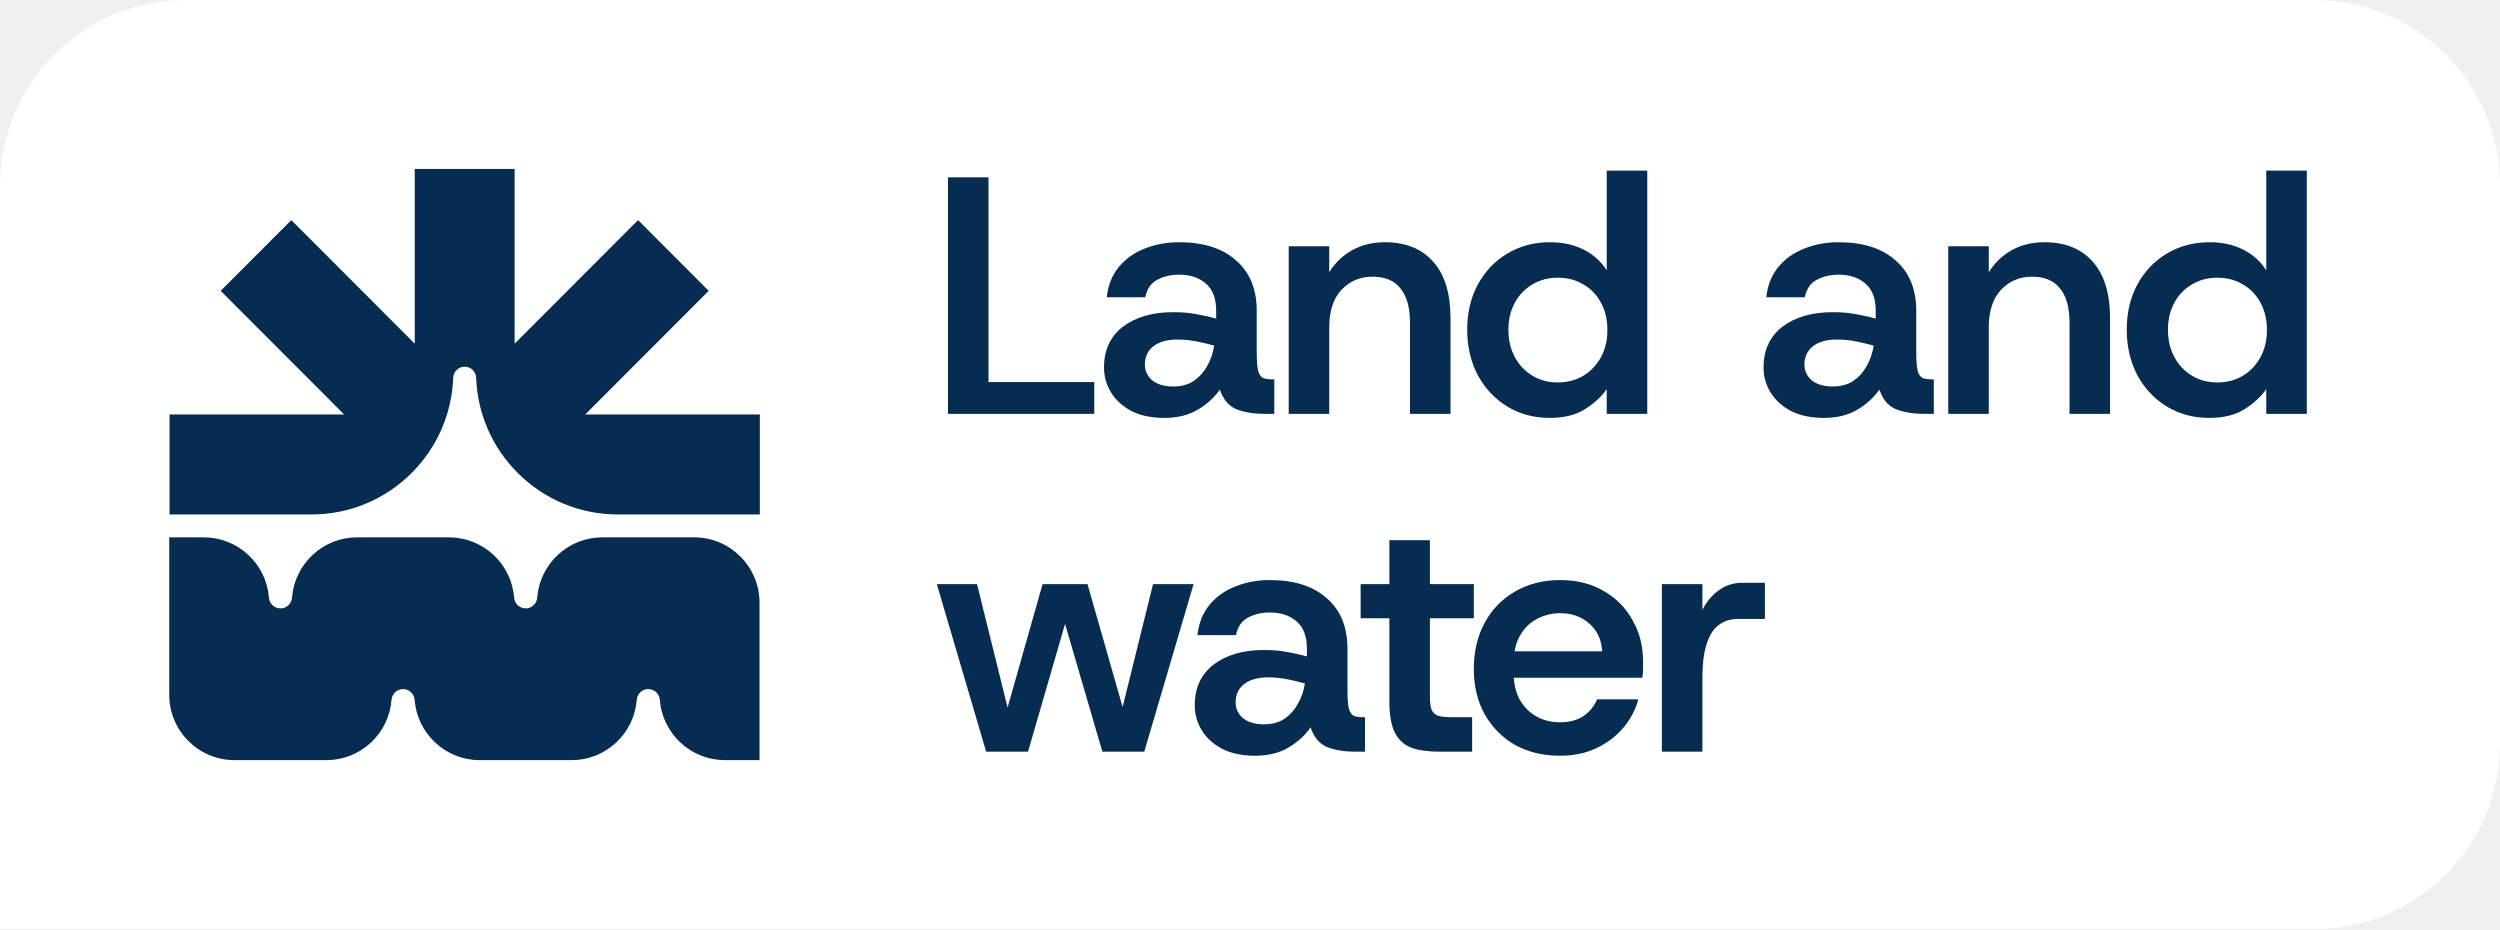
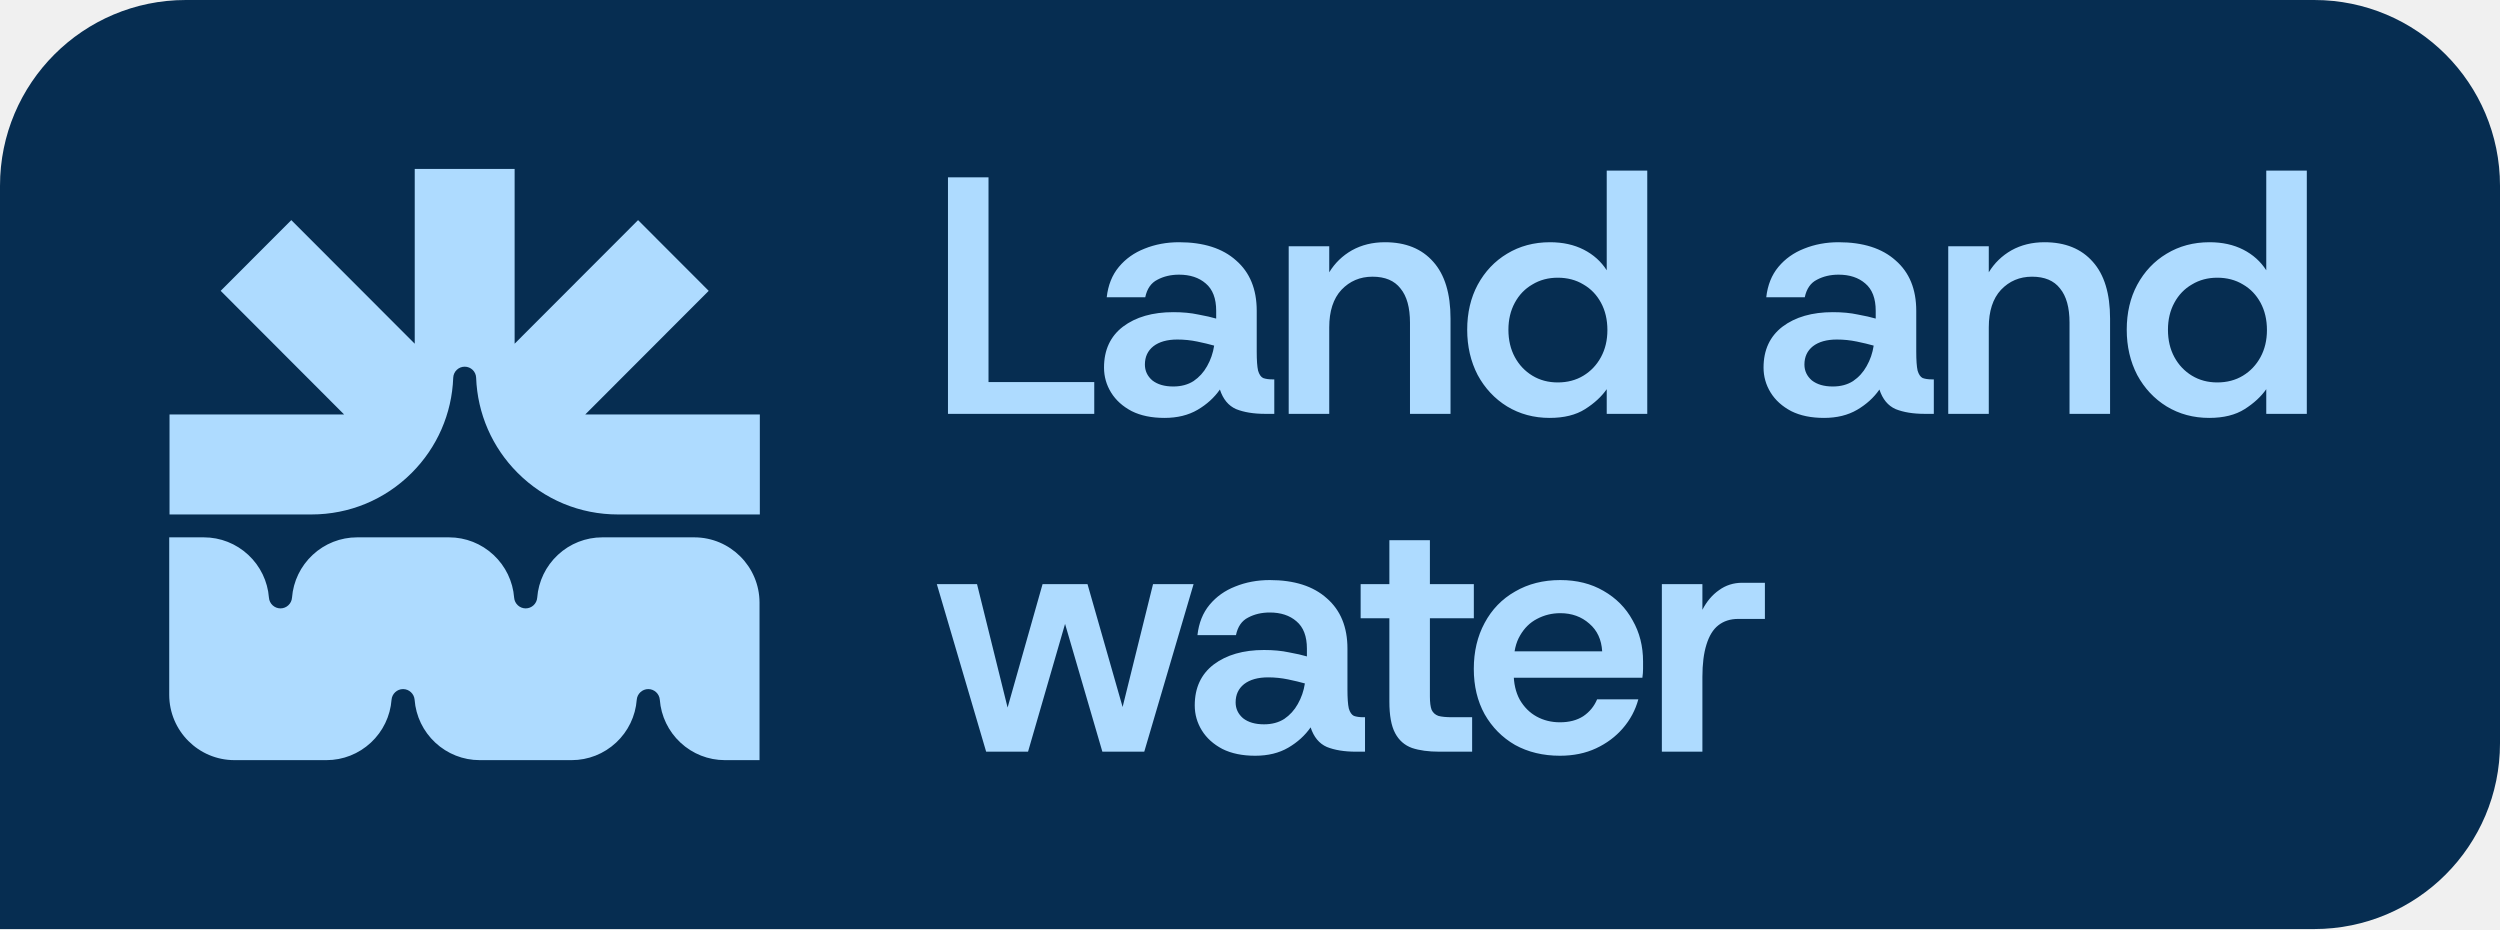
<svg xmlns="http://www.w3.org/2000/svg" width="148" height="55" viewBox="0 0 148 55" fill="none">
-   <path d="M0 11C0 4.925 4.925 0 11 0H137C143.075 0 148 4.925 148 11V44C148 50.075 143.075 55 137 55H0V11Z" fill="#FFFFFF" />
-   <path d="M42.914 45C41.936 45 41.001 44.631 40.283 43.962C39.569 43.296 39.135 42.396 39.061 41.428C39.034 41.073 38.734 40.794 38.378 40.794C38.022 40.794 37.722 41.073 37.695 41.428C37.621 42.396 37.187 43.296 36.473 43.962C35.755 44.631 34.821 45 33.842 45H28.398C27.419 45 26.485 44.631 25.767 43.962C25.053 43.296 24.619 42.396 24.545 41.428C24.518 41.073 24.218 40.794 23.862 40.794C23.506 40.794 23.206 41.073 23.179 41.428C23.105 42.396 22.671 43.296 21.957 43.962C21.239 44.631 20.304 45 19.326 45H13.882C11.751 45 10.018 43.264 10.018 41.131V31.811H12.068C13.046 31.811 13.981 32.18 14.699 32.849C15.413 33.515 15.847 34.415 15.921 35.383C15.948 35.739 16.248 36.017 16.604 36.017C16.96 36.017 17.26 35.739 17.287 35.383C17.361 34.415 17.795 33.515 18.509 32.849C19.227 32.18 20.161 31.811 21.14 31.811H26.584C27.562 31.811 28.497 32.18 29.215 32.849C29.929 33.515 30.363 34.415 30.437 35.383C30.464 35.739 30.764 36.017 31.12 36.017C31.476 36.017 31.776 35.739 31.803 35.383C31.877 34.415 32.311 33.515 33.025 32.849C33.743 32.18 34.678 31.811 35.656 31.811H41.1C43.231 31.811 44.964 33.547 44.964 35.68V45L42.914 45Z" fill="#062D51" />
-   <path d="M36.582 30.456C34.338 30.456 32.228 29.581 30.642 27.992C29.136 26.486 28.265 24.486 28.187 22.361C28.174 21.995 27.876 21.708 27.509 21.708C27.333 21.708 27.166 21.775 27.039 21.897C26.911 22.02 26.838 22.185 26.831 22.362C26.753 24.486 25.881 26.486 24.377 27.992C22.79 29.581 20.68 30.456 18.436 30.456H10.036V24.535H20.37L13.063 17.218L17.245 13.031L24.552 20.348V10H30.466V20.348L37.774 13.031L41.955 17.218L34.648 24.535H44.982V30.456H36.582Z" fill="#062D51" />
-   <path d="M56.12 24.5V10.5H58.52V22.62H64.78V24.5H56.12ZM68.938 24.74C68.178 24.74 67.531 24.607 66.998 24.34C66.464 24.06 66.058 23.693 65.778 23.24C65.498 22.787 65.358 22.293 65.358 21.76C65.358 20.72 65.731 19.913 66.478 19.34C67.238 18.767 68.231 18.48 69.458 18.48C70.018 18.48 70.511 18.527 70.938 18.62C71.378 18.7 71.731 18.78 71.998 18.86V18.4C71.998 17.667 71.791 17.127 71.378 16.78C70.978 16.433 70.451 16.26 69.798 16.26C69.318 16.26 68.891 16.36 68.518 16.56C68.144 16.747 67.904 17.093 67.798 17.6H65.518C65.598 16.88 65.838 16.28 66.238 15.8C66.638 15.32 67.144 14.96 67.758 14.72C68.384 14.467 69.064 14.34 69.798 14.34C71.251 14.34 72.378 14.7 73.178 15.42C73.991 16.127 74.398 17.12 74.398 18.4V20.82C74.398 21.327 74.424 21.7 74.478 21.94C74.544 22.167 74.644 22.313 74.778 22.38C74.924 22.433 75.111 22.46 75.338 22.46H75.438V24.5H74.898C74.218 24.5 73.644 24.407 73.178 24.22C72.724 24.02 72.404 23.633 72.218 23.06C71.884 23.54 71.444 23.94 70.898 24.26C70.351 24.58 69.698 24.74 68.938 24.74ZM69.458 22.88C69.924 22.88 70.324 22.773 70.658 22.56C70.991 22.333 71.258 22.04 71.458 21.68C71.671 21.307 71.811 20.9 71.878 20.46C71.598 20.38 71.264 20.3 70.878 20.22C70.491 20.14 70.098 20.1 69.698 20.1C69.098 20.1 68.624 20.233 68.278 20.5C67.944 20.767 67.778 21.127 67.778 21.58C67.778 21.953 67.924 22.267 68.218 22.52C68.524 22.76 68.938 22.88 69.458 22.88ZM76.291 24.5V14.58H78.691V16.12C79.025 15.573 79.471 15.14 80.031 14.82C80.605 14.5 81.258 14.34 81.991 14.34C83.218 14.34 84.171 14.727 84.851 15.5C85.531 16.26 85.871 17.38 85.871 18.86V24.5H83.471V19.1C83.471 18.207 83.285 17.533 82.911 17.08C82.551 16.613 81.998 16.38 81.251 16.38C80.518 16.38 79.905 16.64 79.411 17.16C78.931 17.68 78.691 18.42 78.691 19.38V24.5H76.291ZM91.738 24.74C90.805 24.74 89.965 24.513 89.218 24.06C88.485 23.607 87.905 22.987 87.478 22.2C87.065 21.4 86.858 20.507 86.858 19.52C86.858 18.52 87.065 17.633 87.478 16.86C87.905 16.073 88.485 15.46 89.218 15.02C89.965 14.567 90.811 14.34 91.758 14.34C92.518 14.34 93.185 14.487 93.758 14.78C94.332 15.073 94.785 15.48 95.118 16V10.1H97.518V24.5H95.118V23.04C94.811 23.48 94.385 23.873 93.838 24.22C93.291 24.567 92.591 24.74 91.738 24.74ZM92.218 22.64C92.791 22.64 93.298 22.507 93.738 22.24C94.178 21.973 94.525 21.607 94.778 21.14C95.031 20.673 95.158 20.14 95.158 19.54C95.158 18.927 95.031 18.387 94.778 17.92C94.525 17.453 94.178 17.093 93.738 16.84C93.298 16.573 92.791 16.44 92.218 16.44C91.658 16.44 91.158 16.573 90.718 16.84C90.278 17.093 89.931 17.453 89.678 17.92C89.425 18.387 89.298 18.92 89.298 19.52C89.298 20.133 89.425 20.673 89.678 21.14C89.931 21.607 90.278 21.973 90.718 22.24C91.158 22.507 91.658 22.64 92.218 22.64ZM107.982 24.74C107.222 24.74 106.576 24.607 106.042 24.34C105.509 24.06 105.102 23.693 104.822 23.24C104.542 22.787 104.402 22.293 104.402 21.76C104.402 20.72 104.776 19.913 105.522 19.34C106.282 18.767 107.276 18.48 108.502 18.48C109.062 18.48 109.556 18.527 109.982 18.62C110.422 18.7 110.776 18.78 111.042 18.86V18.4C111.042 17.667 110.836 17.127 110.422 16.78C110.022 16.433 109.496 16.26 108.842 16.26C108.362 16.26 107.936 16.36 107.562 16.56C107.189 16.747 106.949 17.093 106.842 17.6H104.562C104.642 16.88 104.882 16.28 105.282 15.8C105.682 15.32 106.189 14.96 106.802 14.72C107.429 14.467 108.109 14.34 108.842 14.34C110.296 14.34 111.422 14.7 112.222 15.42C113.036 16.127 113.442 17.12 113.442 18.4V20.82C113.442 21.327 113.469 21.7 113.522 21.94C113.589 22.167 113.689 22.313 113.822 22.38C113.969 22.433 114.156 22.46 114.382 22.46H114.482V24.5H113.942C113.262 24.5 112.689 24.407 112.222 24.22C111.769 24.02 111.449 23.633 111.262 23.06C110.929 23.54 110.489 23.94 109.942 24.26C109.396 24.58 108.742 24.74 107.982 24.74ZM108.502 22.88C108.969 22.88 109.369 22.773 109.702 22.56C110.036 22.333 110.302 22.04 110.502 21.68C110.716 21.307 110.856 20.9 110.922 20.46C110.642 20.38 110.309 20.3 109.922 20.22C109.536 20.14 109.142 20.1 108.742 20.1C108.142 20.1 107.669 20.233 107.322 20.5C106.989 20.767 106.822 21.127 106.822 21.58C106.822 21.953 106.969 22.267 107.262 22.52C107.569 22.76 107.982 22.88 108.502 22.88ZM115.336 24.5V14.58H117.736V16.12C118.069 15.573 118.516 15.14 119.076 14.82C119.649 14.5 120.303 14.34 121.036 14.34C122.263 14.34 123.216 14.727 123.896 15.5C124.576 16.26 124.916 17.38 124.916 18.86V24.5H122.516V19.1C122.516 18.207 122.329 17.533 121.956 17.08C121.596 16.613 121.043 16.38 120.296 16.38C119.563 16.38 118.949 16.64 118.456 17.16C117.976 17.68 117.736 18.42 117.736 19.38V24.5H115.336ZM130.783 24.74C129.849 24.74 129.009 24.513 128.263 24.06C127.529 23.607 126.949 22.987 126.523 22.2C126.109 21.4 125.903 20.507 125.903 19.52C125.903 18.52 126.109 17.633 126.523 16.86C126.949 16.073 127.529 15.46 128.263 15.02C129.009 14.567 129.856 14.34 130.803 14.34C131.563 14.34 132.229 14.487 132.803 14.78C133.376 15.073 133.829 15.48 134.163 16V10.1H136.563V24.5H134.163V23.04C133.856 23.48 133.429 23.873 132.883 24.22C132.336 24.567 131.636 24.74 130.783 24.74ZM131.263 22.64C131.836 22.64 132.343 22.507 132.783 22.24C133.223 21.973 133.569 21.607 133.823 21.14C134.076 20.673 134.203 20.14 134.203 19.54C134.203 18.927 134.076 18.387 133.823 17.92C133.569 17.453 133.223 17.093 132.783 16.84C132.343 16.573 131.836 16.44 131.263 16.44C130.703 16.44 130.203 16.573 129.763 16.84C129.323 17.093 128.976 17.453 128.723 17.92C128.469 18.387 128.343 18.92 128.343 19.52C128.343 20.133 128.469 20.673 128.723 21.14C128.976 21.607 129.323 21.973 129.763 22.24C130.203 22.507 130.703 22.64 131.263 22.64ZM58.38 44.5L55.46 34.58H57.84L59.92 42.98H59.34L61.72 34.58H64.38L66.78 42.98H66.18L68.26 34.58H70.66L67.74 44.5H65.26L62.72 35.8H63.38L60.86 44.5H58.38ZM74.309 44.74C73.549 44.74 72.902 44.607 72.369 44.34C71.835 44.06 71.429 43.693 71.149 43.24C70.869 42.787 70.729 42.293 70.729 41.76C70.729 40.72 71.102 39.913 71.849 39.34C72.609 38.767 73.602 38.48 74.829 38.48C75.389 38.48 75.882 38.527 76.309 38.62C76.749 38.7 77.102 38.78 77.369 38.86V38.4C77.369 37.667 77.162 37.127 76.749 36.78C76.349 36.433 75.822 36.26 75.169 36.26C74.689 36.26 74.262 36.36 73.889 36.56C73.515 36.747 73.275 37.093 73.169 37.6H70.889C70.969 36.88 71.209 36.28 71.609 35.8C72.009 35.32 72.515 34.96 73.129 34.72C73.755 34.467 74.435 34.34 75.169 34.34C76.622 34.34 77.749 34.7 78.549 35.42C79.362 36.127 79.769 37.12 79.769 38.4V40.82C79.769 41.327 79.795 41.7 79.849 41.94C79.915 42.167 80.015 42.313 80.149 42.38C80.295 42.433 80.482 42.46 80.709 42.46H80.809V44.5H80.269C79.589 44.5 79.015 44.407 78.549 44.22C78.095 44.02 77.775 43.633 77.589 43.06C77.255 43.54 76.815 43.94 76.269 44.26C75.722 44.58 75.069 44.74 74.309 44.74ZM74.829 42.88C75.295 42.88 75.695 42.773 76.029 42.56C76.362 42.333 76.629 42.04 76.829 41.68C77.042 41.307 77.182 40.9 77.249 40.46C76.969 40.38 76.635 40.3 76.249 40.22C75.862 40.14 75.469 40.1 75.069 40.1C74.469 40.1 73.995 40.233 73.649 40.5C73.315 40.767 73.149 41.127 73.149 41.58C73.149 41.953 73.295 42.267 73.589 42.52C73.895 42.76 74.309 42.88 74.829 42.88ZM85.21 44.5C84.57 44.5 84.031 44.427 83.591 44.28C83.15 44.12 82.817 43.827 82.591 43.4C82.364 42.973 82.251 42.353 82.251 41.54V36.6H80.55V34.58H82.251V31.98H84.65V34.58H87.251V36.6H84.65V41.22C84.65 41.58 84.684 41.847 84.751 42.02C84.831 42.193 84.964 42.313 85.15 42.38C85.337 42.433 85.611 42.46 85.971 42.46H87.15V44.5H85.21ZM92.349 44.74C91.349 44.74 90.463 44.527 89.689 44.1C88.929 43.66 88.329 43.053 87.889 42.28C87.463 41.507 87.249 40.613 87.249 39.6C87.249 38.573 87.463 37.667 87.889 36.88C88.316 36.08 88.916 35.46 89.689 35.02C90.463 34.567 91.356 34.34 92.369 34.34C93.343 34.34 94.196 34.553 94.929 34.98C95.676 35.407 96.249 35.987 96.649 36.72C97.063 37.44 97.269 38.253 97.269 39.16C97.269 39.293 97.269 39.44 97.269 39.6C97.269 39.76 97.256 39.933 97.229 40.12H88.989V38.56H94.849C94.809 37.867 94.556 37.32 94.089 36.92C93.623 36.507 93.049 36.3 92.369 36.3C91.876 36.3 91.416 36.413 90.989 36.64C90.576 36.853 90.243 37.18 89.989 37.62C89.736 38.047 89.609 38.593 89.609 39.26V39.84C89.609 40.453 89.729 40.98 89.969 41.42C90.223 41.86 90.556 42.193 90.969 42.42C91.383 42.647 91.843 42.76 92.349 42.76C92.896 42.76 93.356 42.64 93.729 42.4C94.103 42.147 94.376 41.813 94.549 41.4H96.989C96.816 42.04 96.509 42.613 96.069 43.12C95.643 43.613 95.116 44.007 94.489 44.3C93.863 44.593 93.149 44.74 92.349 44.74ZM98.382 44.5V34.58H100.782V36.1C101.035 35.607 101.362 35.22 101.762 34.94C102.162 34.647 102.622 34.5 103.142 34.5H104.482V36.64H102.902C102.435 36.64 102.042 36.767 101.722 37.02C101.415 37.26 101.182 37.64 101.022 38.16C100.862 38.667 100.782 39.307 100.782 40.08V44.5H98.382Z" fill="#062D51" />
+   <path d="M0 11C0 4.925 4.925 0 11 0H137C143.075 0 148 4.925 148 11V44C148 50.075 143.075 55 137 55H0V11Z" fill="#062D51" />
+   <path d="M42.914 45C41.936 45 41.001 44.631 40.283 43.962C39.569 43.296 39.135 42.396 39.061 41.428C39.034 41.073 38.734 40.794 38.378 40.794C38.022 40.794 37.722 41.073 37.695 41.428C37.621 42.396 37.187 43.296 36.473 43.962C35.755 44.631 34.821 45 33.842 45H28.398C27.419 45 26.485 44.631 25.767 43.962C25.053 43.296 24.619 42.396 24.545 41.428C24.518 41.073 24.218 40.794 23.862 40.794C23.506 40.794 23.206 41.073 23.179 41.428C23.105 42.396 22.671 43.296 21.957 43.962C21.239 44.631 20.304 45 19.326 45H13.882C11.751 45 10.018 43.264 10.018 41.131V31.811H12.068C13.046 31.811 13.981 32.18 14.699 32.849C15.413 33.515 15.847 34.415 15.921 35.383C15.948 35.739 16.248 36.017 16.604 36.017C16.96 36.017 17.26 35.739 17.287 35.383C17.361 34.415 17.795 33.515 18.509 32.849C19.227 32.18 20.161 31.811 21.14 31.811H26.584C27.562 31.811 28.497 32.18 29.215 32.849C29.929 33.515 30.363 34.415 30.437 35.383C30.464 35.739 30.764 36.017 31.12 36.017C31.476 36.017 31.776 35.739 31.803 35.383C31.877 34.415 32.311 33.515 33.025 32.849C33.743 32.18 34.678 31.811 35.656 31.811H41.1C43.231 31.811 44.964 33.547 44.964 35.68V45L42.914 45Z" fill="#AEDBFF" />
+   <path d="M36.582 30.456C34.338 30.456 32.228 29.581 30.642 27.992C29.136 26.486 28.265 24.486 28.187 22.361C28.174 21.995 27.876 21.708 27.509 21.708C27.333 21.708 27.166 21.775 27.039 21.897C26.911 22.02 26.838 22.185 26.831 22.362C26.753 24.486 25.881 26.486 24.377 27.992C22.79 29.581 20.68 30.456 18.436 30.456H10.036V24.535H20.37L13.063 17.218L17.245 13.031L24.552 20.348V10H30.466V20.348L37.774 13.031L41.955 17.218L34.648 24.535H44.982V30.456H36.582Z" fill="#AEDBFF" />
+   <path d="M56.12 24.5V10.5H58.52V22.62H64.78V24.5H56.12ZM68.938 24.74C68.178 24.74 67.531 24.607 66.998 24.34C66.464 24.06 66.058 23.693 65.778 23.24C65.498 22.787 65.358 22.293 65.358 21.76C65.358 20.72 65.731 19.913 66.478 19.34C67.238 18.767 68.231 18.48 69.458 18.48C70.018 18.48 70.511 18.527 70.938 18.62C71.378 18.7 71.731 18.78 71.998 18.86V18.4C71.998 17.667 71.791 17.127 71.378 16.78C70.978 16.433 70.451 16.26 69.798 16.26C69.318 16.26 68.891 16.36 68.518 16.56C68.144 16.747 67.904 17.093 67.798 17.6H65.518C65.598 16.88 65.838 16.28 66.238 15.8C66.638 15.32 67.144 14.96 67.758 14.72C68.384 14.467 69.064 14.34 69.798 14.34C71.251 14.34 72.378 14.7 73.178 15.42C73.991 16.127 74.398 17.12 74.398 18.4V20.82C74.398 21.327 74.424 21.7 74.478 21.94C74.544 22.167 74.644 22.313 74.778 22.38C74.924 22.433 75.111 22.46 75.338 22.46H75.438V24.5H74.898C74.218 24.5 73.644 24.407 73.178 24.22C72.724 24.02 72.404 23.633 72.218 23.06C71.884 23.54 71.444 23.94 70.898 24.26C70.351 24.58 69.698 24.74 68.938 24.74ZM69.458 22.88C69.924 22.88 70.324 22.773 70.658 22.56C70.991 22.333 71.258 22.04 71.458 21.68C71.671 21.307 71.811 20.9 71.878 20.46C71.598 20.38 71.264 20.3 70.878 20.22C70.491 20.14 70.098 20.1 69.698 20.1C69.098 20.1 68.624 20.233 68.278 20.5C67.944 20.767 67.778 21.127 67.778 21.58C67.778 21.953 67.924 22.267 68.218 22.52C68.524 22.76 68.938 22.88 69.458 22.88ZM76.291 24.5V14.58H78.691V16.12C79.025 15.573 79.471 15.14 80.031 14.82C80.605 14.5 81.258 14.34 81.991 14.34C83.218 14.34 84.171 14.727 84.851 15.5C85.531 16.26 85.871 17.38 85.871 18.86V24.5H83.471V19.1C83.471 18.207 83.285 17.533 82.911 17.08C82.551 16.613 81.998 16.38 81.251 16.38C80.518 16.38 79.905 16.64 79.411 17.16C78.931 17.68 78.691 18.42 78.691 19.38V24.5H76.291ZM91.738 24.74C90.805 24.74 89.965 24.513 89.218 24.06C88.485 23.607 87.905 22.987 87.478 22.2C87.065 21.4 86.858 20.507 86.858 19.52C86.858 18.52 87.065 17.633 87.478 16.86C87.905 16.073 88.485 15.46 89.218 15.02C89.965 14.567 90.811 14.34 91.758 14.34C92.518 14.34 93.185 14.487 93.758 14.78C94.332 15.073 94.785 15.48 95.118 16V10.1H97.518V24.5H95.118V23.04C94.811 23.48 94.385 23.873 93.838 24.22C93.291 24.567 92.591 24.74 91.738 24.74ZM92.218 22.64C92.791 22.64 93.298 22.507 93.738 22.24C94.178 21.973 94.525 21.607 94.778 21.14C95.031 20.673 95.158 20.14 95.158 19.54C95.158 18.927 95.031 18.387 94.778 17.92C94.525 17.453 94.178 17.093 93.738 16.84C93.298 16.573 92.791 16.44 92.218 16.44C91.658 16.44 91.158 16.573 90.718 16.84C90.278 17.093 89.931 17.453 89.678 17.92C89.425 18.387 89.298 18.92 89.298 19.52C89.298 20.133 89.425 20.673 89.678 21.14C89.931 21.607 90.278 21.973 90.718 22.24C91.158 22.507 91.658 22.64 92.218 22.64ZM107.982 24.74C107.222 24.74 106.576 24.607 106.042 24.34C105.509 24.06 105.102 23.693 104.822 23.24C104.542 22.787 104.402 22.293 104.402 21.76C104.402 20.72 104.776 19.913 105.522 19.34C106.282 18.767 107.276 18.48 108.502 18.48C109.062 18.48 109.556 18.527 109.982 18.62C110.422 18.7 110.776 18.78 111.042 18.86V18.4C111.042 17.667 110.836 17.127 110.422 16.78C110.022 16.433 109.496 16.26 108.842 16.26C108.362 16.26 107.936 16.36 107.562 16.56C107.189 16.747 106.949 17.093 106.842 17.6H104.562C104.642 16.88 104.882 16.28 105.282 15.8C105.682 15.32 106.189 14.96 106.802 14.72C107.429 14.467 108.109 14.34 108.842 14.34C110.296 14.34 111.422 14.7 112.222 15.42C113.036 16.127 113.442 17.12 113.442 18.4V20.82C113.442 21.327 113.469 21.7 113.522 21.94C113.589 22.167 113.689 22.313 113.822 22.38C113.969 22.433 114.156 22.46 114.382 22.46H114.482V24.5H113.942C113.262 24.5 112.689 24.407 112.222 24.22C111.769 24.02 111.449 23.633 111.262 23.06C110.929 23.54 110.489 23.94 109.942 24.26C109.396 24.58 108.742 24.74 107.982 24.74ZM108.502 22.88C108.969 22.88 109.369 22.773 109.702 22.56C110.036 22.333 110.302 22.04 110.502 21.68C110.716 21.307 110.856 20.9 110.922 20.46C110.642 20.38 110.309 20.3 109.922 20.22C109.536 20.14 109.142 20.1 108.742 20.1C108.142 20.1 107.669 20.233 107.322 20.5C106.989 20.767 106.822 21.127 106.822 21.58C106.822 21.953 106.969 22.267 107.262 22.52C107.569 22.76 107.982 22.88 108.502 22.88ZM115.336 24.5V14.58H117.736V16.12C118.069 15.573 118.516 15.14 119.076 14.82C119.649 14.5 120.303 14.34 121.036 14.34C122.263 14.34 123.216 14.727 123.896 15.5C124.576 16.26 124.916 17.38 124.916 18.86V24.5H122.516V19.1C122.516 18.207 122.329 17.533 121.956 17.08C121.596 16.613 121.043 16.38 120.296 16.38C119.563 16.38 118.949 16.64 118.456 17.16C117.976 17.68 117.736 18.42 117.736 19.38V24.5H115.336ZM130.783 24.74C129.849 24.74 129.009 24.513 128.263 24.06C127.529 23.607 126.949 22.987 126.523 22.2C126.109 21.4 125.903 20.507 125.903 19.52C125.903 18.52 126.109 17.633 126.523 16.86C126.949 16.073 127.529 15.46 128.263 15.02C129.009 14.567 129.856 14.34 130.803 14.34C131.563 14.34 132.229 14.487 132.803 14.78C133.376 15.073 133.829 15.48 134.163 16V10.1H136.563V24.5H134.163V23.04C133.856 23.48 133.429 23.873 132.883 24.22C132.336 24.567 131.636 24.74 130.783 24.74ZM131.263 22.64C131.836 22.64 132.343 22.507 132.783 22.24C133.223 21.973 133.569 21.607 133.823 21.14C134.076 20.673 134.203 20.14 134.203 19.54C134.203 18.927 134.076 18.387 133.823 17.92C133.569 17.453 133.223 17.093 132.783 16.84C132.343 16.573 131.836 16.44 131.263 16.44C130.703 16.44 130.203 16.573 129.763 16.84C129.323 17.093 128.976 17.453 128.723 17.92C128.469 18.387 128.343 18.92 128.343 19.52C128.343 20.133 128.469 20.673 128.723 21.14C128.976 21.607 129.323 21.973 129.763 22.24C130.203 22.507 130.703 22.64 131.263 22.64ZM58.38 44.5L55.46 34.58H57.84L59.92 42.98H59.34L61.72 34.58H64.38L66.78 42.98H66.18L68.26 34.58H70.66L67.74 44.5H65.26L62.72 35.8H63.38L60.86 44.5H58.38ZM74.309 44.74C73.549 44.74 72.902 44.607 72.369 44.34C71.835 44.06 71.429 43.693 71.149 43.24C70.869 42.787 70.729 42.293 70.729 41.76C70.729 40.72 71.102 39.913 71.849 39.34C72.609 38.767 73.602 38.48 74.829 38.48C75.389 38.48 75.882 38.527 76.309 38.62C76.749 38.7 77.102 38.78 77.369 38.86V38.4C77.369 37.667 77.162 37.127 76.749 36.78C76.349 36.433 75.822 36.26 75.169 36.26C74.689 36.26 74.262 36.36 73.889 36.56C73.515 36.747 73.275 37.093 73.169 37.6H70.889C70.969 36.88 71.209 36.28 71.609 35.8C72.009 35.32 72.515 34.96 73.129 34.72C73.755 34.467 74.435 34.34 75.169 34.34C76.622 34.34 77.749 34.7 78.549 35.42C79.362 36.127 79.769 37.12 79.769 38.4V40.82C79.769 41.327 79.795 41.7 79.849 41.94C79.915 42.167 80.015 42.313 80.149 42.38C80.295 42.433 80.482 42.46 80.709 42.46H80.809V44.5H80.269C79.589 44.5 79.015 44.407 78.549 44.22C78.095 44.02 77.775 43.633 77.589 43.06C77.255 43.54 76.815 43.94 76.269 44.26C75.722 44.58 75.069 44.74 74.309 44.74ZM74.829 42.88C75.295 42.88 75.695 42.773 76.029 42.56C76.362 42.333 76.629 42.04 76.829 41.68C77.042 41.307 77.182 40.9 77.249 40.46C76.969 40.38 76.635 40.3 76.249 40.22C75.862 40.14 75.469 40.1 75.069 40.1C74.469 40.1 73.995 40.233 73.649 40.5C73.315 40.767 73.149 41.127 73.149 41.58C73.149 41.953 73.295 42.267 73.589 42.52C73.895 42.76 74.309 42.88 74.829 42.88ZM85.21 44.5C84.57 44.5 84.031 44.427 83.591 44.28C83.15 44.12 82.817 43.827 82.591 43.4C82.364 42.973 82.251 42.353 82.251 41.54V36.6H80.55V34.58H82.251V31.98H84.65V34.58H87.251V36.6H84.65V41.22C84.65 41.58 84.684 41.847 84.751 42.02C84.831 42.193 84.964 42.313 85.15 42.38C85.337 42.433 85.611 42.46 85.971 42.46H87.15V44.5H85.21ZM92.349 44.74C91.349 44.74 90.463 44.527 89.689 44.1C88.929 43.66 88.329 43.053 87.889 42.28C87.463 41.507 87.249 40.613 87.249 39.6C87.249 38.573 87.463 37.667 87.889 36.88C88.316 36.08 88.916 35.46 89.689 35.02C90.463 34.567 91.356 34.34 92.369 34.34C93.343 34.34 94.196 34.553 94.929 34.98C95.676 35.407 96.249 35.987 96.649 36.72C97.063 37.44 97.269 38.253 97.269 39.16C97.269 39.293 97.269 39.44 97.269 39.6C97.269 39.76 97.256 39.933 97.229 40.12H88.989V38.56H94.849C94.809 37.867 94.556 37.32 94.089 36.92C93.623 36.507 93.049 36.3 92.369 36.3C91.876 36.3 91.416 36.413 90.989 36.64C90.576 36.853 90.243 37.18 89.989 37.62C89.736 38.047 89.609 38.593 89.609 39.26V39.84C89.609 40.453 89.729 40.98 89.969 41.42C90.223 41.86 90.556 42.193 90.969 42.42C91.383 42.647 91.843 42.76 92.349 42.76C92.896 42.76 93.356 42.64 93.729 42.4C94.103 42.147 94.376 41.813 94.549 41.4H96.989C96.816 42.04 96.509 42.613 96.069 43.12C95.643 43.613 95.116 44.007 94.489 44.3C93.863 44.593 93.149 44.74 92.349 44.74ZM98.382 44.5V34.58H100.782V36.1C101.035 35.607 101.362 35.22 101.762 34.94C102.162 34.647 102.622 34.5 103.142 34.5H104.482V36.64H102.902C102.435 36.64 102.042 36.767 101.722 37.02C101.415 37.26 101.182 37.64 101.022 38.16C100.862 38.667 100.782 39.307 100.782 40.08V44.5H98.382Z" fill="#AEDBFF" />
</svg>
